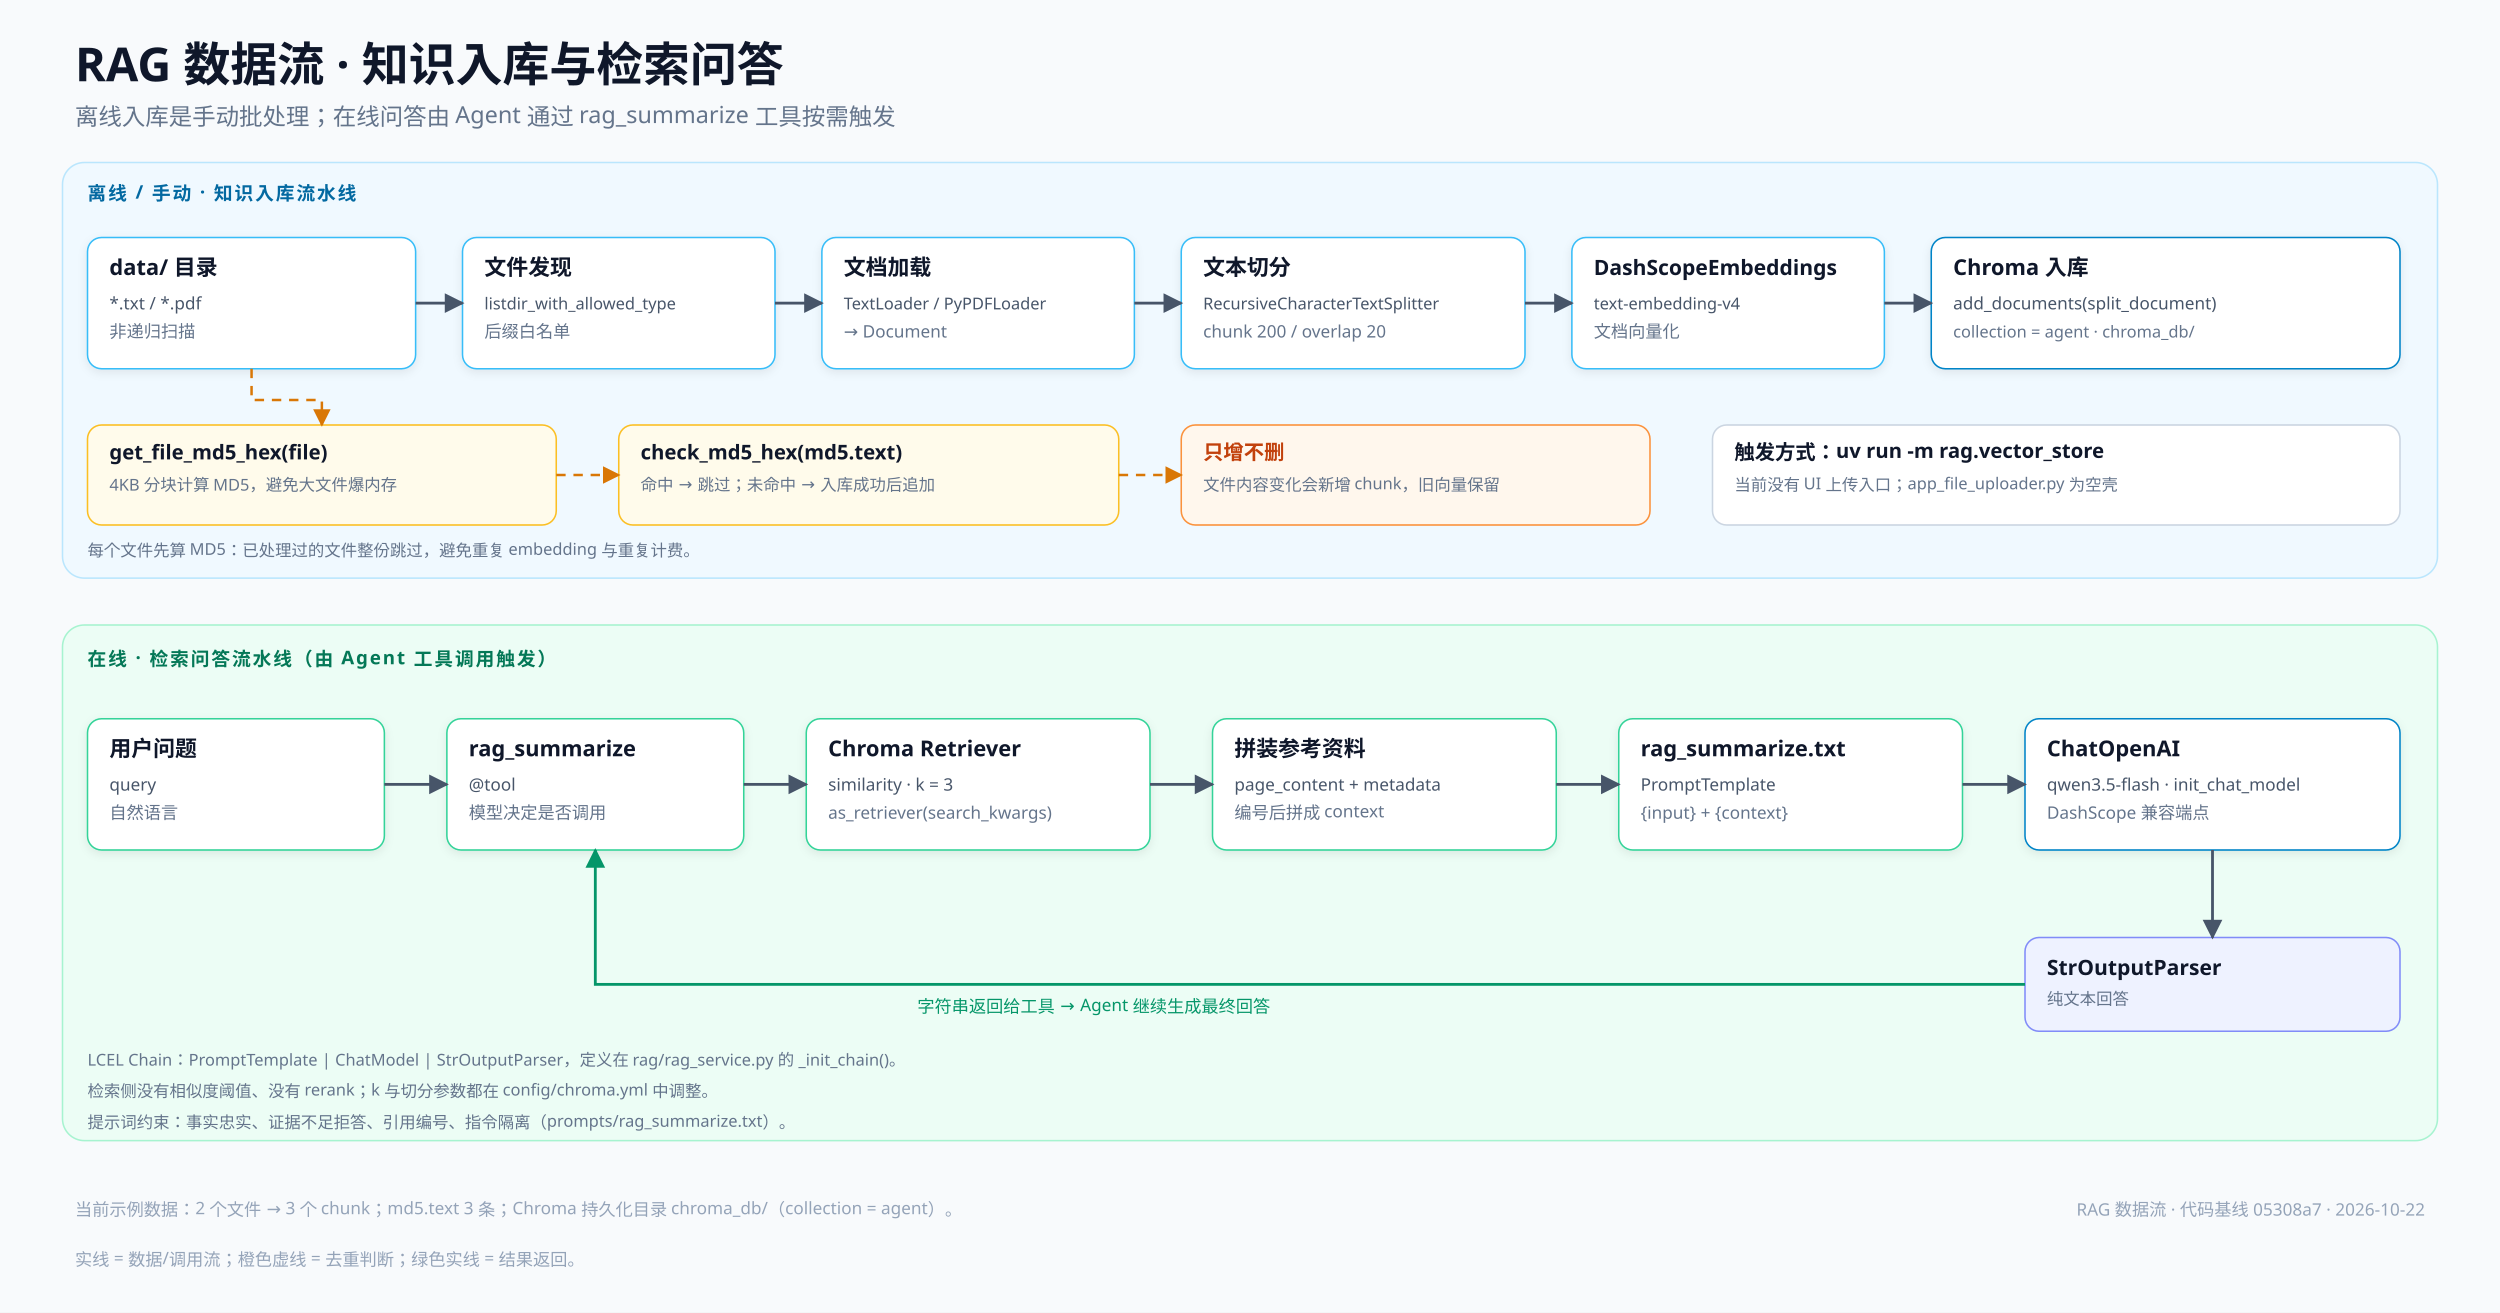
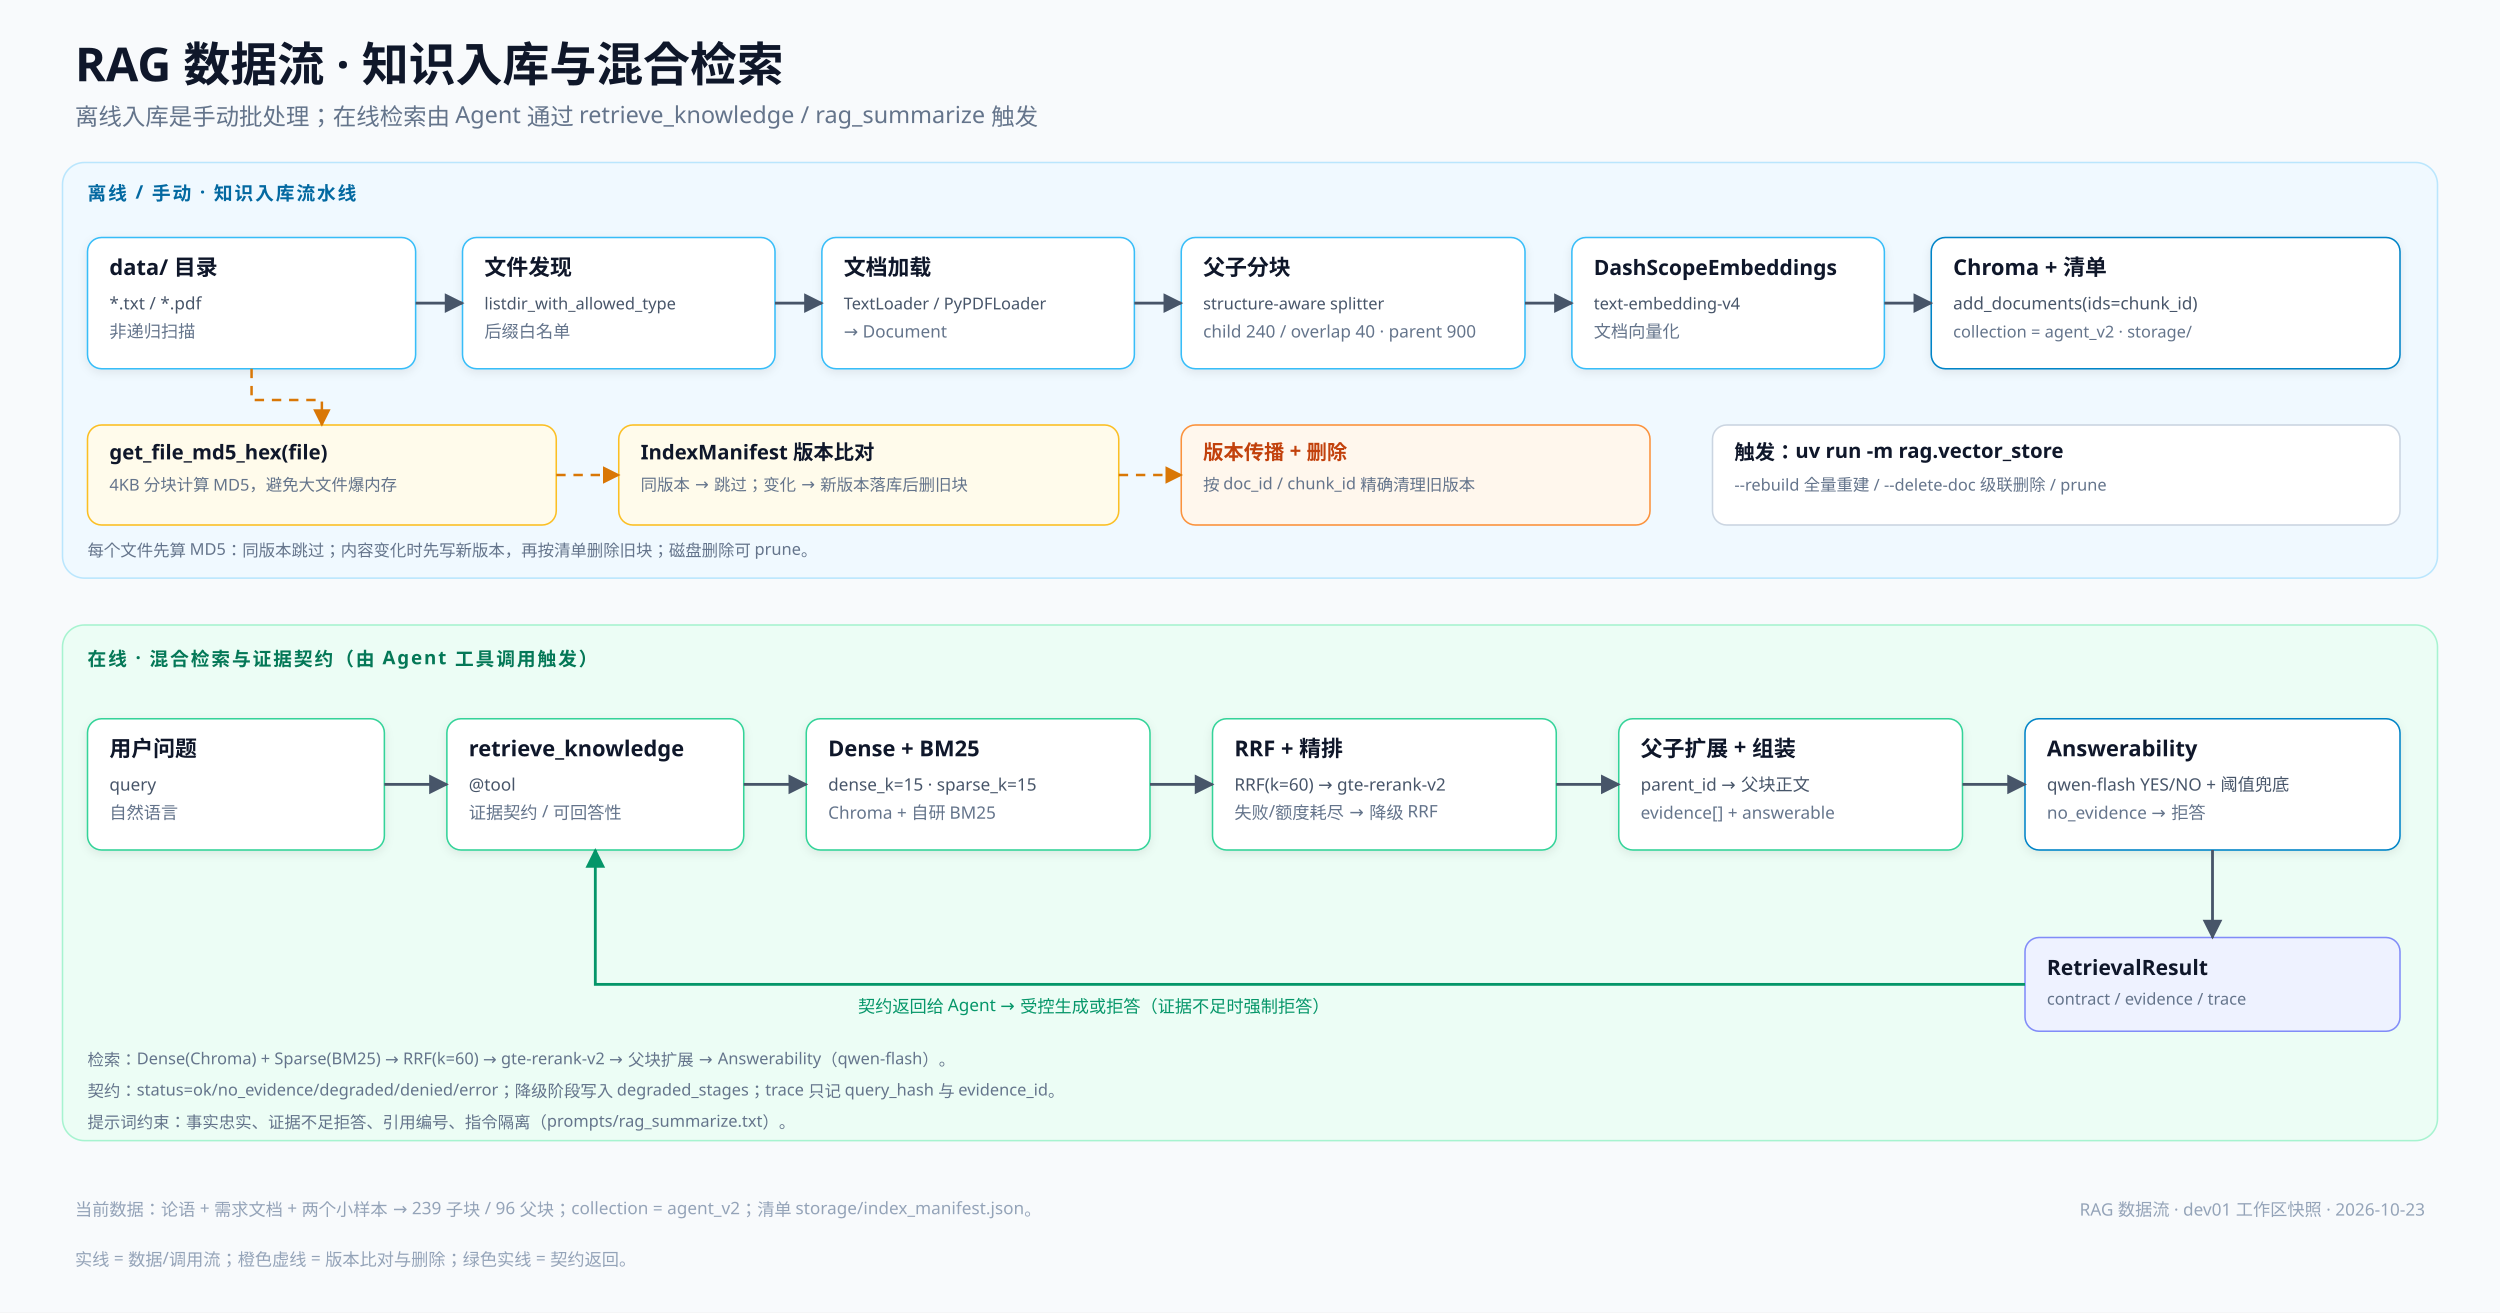
<svg xmlns="http://www.w3.org/2000/svg" width="1600" height="840" viewBox="0 0 1600 840" role="img" aria-labelledby="ragTitle ragDesc">
  <defs>
    <marker id="arrow" viewBox="0 0 10 10" refX="9" refY="5" markerWidth="7" markerHeight="7" orient="auto">
      <path d="M 0 0 L 10 5 L 0 10 z" fill="#475569" />
    </marker>
    <marker id="arrowDash" viewBox="0 0 10 10" refX="9" refY="5" markerWidth="7" markerHeight="7" orient="auto">
      <path d="M 0 0 L 10 5 L 0 10 z" fill="#d97706" />
    </marker>
    <marker id="arrowBack" viewBox="0 0 10 10" refX="9" refY="5" markerWidth="7" markerHeight="7" orient="auto">
      <path d="M 0 0 L 10 5 L 0 10 z" fill="#059669" />
    </marker>
    <filter id="shadow" x="-10%" y="-10%" width="120%" height="120%">
      <feDropShadow dx="0" dy="2" stdDeviation="3" flood-color="#0f172a" flood-opacity="0.08" />
    </filter>
  </defs>
  <rect width="1600" height="840" fill="#f8fafc" />
  <g font-family="Microsoft YaHei, PingFang SC, Segoe UI, sans-serif">
-     <text x="48" y="52" font-size="30" font-weight="700" fill="#0f172a">RAG 数据流 · 知识入库与检索问答</text>
-     <text x="48" y="80" font-size="15" fill="#64748b">离线入库是手动批处理；在线问答由 Agent 通过 rag_summarize 工具按需触发</text>
+     <text x="48" y="52" font-size="30" font-weight="700" fill="#0f172a">RAG 数据流 · 知识入库与混合检索</text>
+     <text x="48" y="80" font-size="15" fill="#64748b">离线入库是手动批处理；在线检索由 Agent 通过 retrieve_knowledge / rag_summarize 触发</text>
    <rect x="40" y="104" width="1520" height="266" rx="14" fill="#f0f9ff" stroke="#bae6fd" />
    <text x="56" y="128" font-size="12" font-weight="600" fill="#0369a1" letter-spacing="1.2">离线 / 手动 · 知识入库流水线</text>
    <rect x="56" y="152" width="210" height="84" rx="9" fill="#ffffff" stroke="#38bdf8" filter="url(#shadow)" />
    <text x="70" y="176" font-size="14" font-weight="700" fill="#0f172a">data/ 目录</text>
    <text x="70" y="198" font-size="11" fill="#475569">*.txt / *.pdf</text>
    <text x="70" y="216" font-size="11" fill="#64748b">非递归扫描</text>
    <rect x="296" y="152" width="200" height="84" rx="9" fill="#ffffff" stroke="#38bdf8" filter="url(#shadow)" />
    <text x="310" y="176" font-size="14" font-weight="700" fill="#0f172a">文件发现</text>
    <text x="310" y="198" font-size="10.5" fill="#475569">listdir_with_allowed_type</text>
    <text x="310" y="216" font-size="11" fill="#64748b">后缀白名单</text>
    <rect x="526" y="152" width="200" height="84" rx="9" fill="#ffffff" stroke="#38bdf8" filter="url(#shadow)" />
    <text x="540" y="176" font-size="14" font-weight="700" fill="#0f172a">文档加载</text>
    <text x="540" y="198" font-size="10.5" fill="#475569">TextLoader / PyPDFLoader</text>
    <text x="540" y="216" font-size="11" fill="#64748b">→ Document</text>
    <rect x="756" y="152" width="220" height="84" rx="9" fill="#ffffff" stroke="#38bdf8" filter="url(#shadow)" />
-     <text x="770" y="176" font-size="14" font-weight="700" fill="#0f172a">文本切分</text>
-     <text x="770" y="198" font-size="10.5" fill="#475569">RecursiveCharacterTextSplitter</text>
-     <text x="770" y="216" font-size="11" fill="#64748b">chunk 200 / overlap 20</text>
+     <text x="770" y="176" font-size="14" font-weight="700" fill="#0f172a">父子分块</text>
+     <text x="770" y="198" font-size="10.5" fill="#475569">structure-aware splitter</text>
+     <text x="770" y="216" font-size="11" fill="#64748b">child 240 / overlap 40 · parent 900</text>
    <rect x="1006" y="152" width="200" height="84" rx="9" fill="#ffffff" stroke="#38bdf8" filter="url(#shadow)" />
    <text x="1020" y="176" font-size="13.5" font-weight="700" fill="#0f172a">DashScopeEmbeddings</text>
    <text x="1020" y="198" font-size="10.5" fill="#475569">text-embedding-v4</text>
    <text x="1020" y="216" font-size="11" fill="#64748b">文档向量化</text>
    <rect x="1236" y="152" width="300" height="84" rx="9" fill="#ffffff" stroke="#0284c7" filter="url(#shadow)" />
-     <text x="1250" y="176" font-size="14" font-weight="700" fill="#0f172a">Chroma 入库</text>
-     <text x="1250" y="198" font-size="11" fill="#475569">add_documents(split_document)</text>
-     <text x="1250" y="216" font-size="10.5" fill="#64748b">collection = agent · chroma_db/</text>
+     <text x="1250" y="176" font-size="14" font-weight="700" fill="#0f172a">Chroma + 清单</text>
+     <text x="1250" y="198" font-size="11" fill="#475569">add_documents(ids=chunk_id)</text>
+     <text x="1250" y="216" font-size="10.5" fill="#64748b">collection = agent_v2 · storage/</text>
    <path d="M266 194 H296" fill="none" stroke="#475569" stroke-width="1.8" marker-end="url(#arrow)" />
    <path d="M496 194 H526" fill="none" stroke="#475569" stroke-width="1.8" marker-end="url(#arrow)" />
    <path d="M726 194 H756" fill="none" stroke="#475569" stroke-width="1.8" marker-end="url(#arrow)" />
    <path d="M976 194 H1006" fill="none" stroke="#475569" stroke-width="1.8" marker-end="url(#arrow)" />
    <path d="M1206 194 H1236" fill="none" stroke="#475569" stroke-width="1.8" marker-end="url(#arrow)" />
    <rect x="56" y="272" width="300" height="64" rx="9" fill="#fffbeb" stroke="#fbbf24" />
    <text x="70" y="294" font-size="13" font-weight="700" fill="#0f172a">get_file_md5_hex(file)</text>
    <text x="70" y="314" font-size="10.5" fill="#64748b">4KB 分块计算 MD5，避免大文件爆内存</text>
    <rect x="396" y="272" width="320" height="64" rx="9" fill="#fffbeb" stroke="#fbbf24" />
-     <text x="410" y="294" font-size="13" font-weight="700" fill="#0f172a">check_md5_hex(md5.text)</text>
-     <text x="410" y="314" font-size="10.5" fill="#64748b">命中 → 跳过；未命中 → 入库成功后追加</text>
+     <text x="410" y="294" font-size="13" font-weight="700" fill="#0f172a">IndexManifest 版本比对</text>
+     <text x="410" y="314" font-size="10.5" fill="#64748b">同版本 → 跳过；变化 → 新版本落库后删旧块</text>
    <rect x="756" y="272" width="300" height="64" rx="9" fill="#fff7ed" stroke="#fb923c" />
-     <text x="770" y="294" font-size="13" font-weight="700" fill="#c2410c">只增不删</text>
-     <text x="770" y="314" font-size="10.5" fill="#64748b">文件内容变化会新增 chunk，旧向量保留</text>
+     <text x="770" y="294" font-size="13" font-weight="700" fill="#c2410c">版本传播 + 删除</text>
+     <text x="770" y="314" font-size="10.5" fill="#64748b">按 doc_id / chunk_id 精确清理旧版本</text>
    <rect x="1096" y="272" width="440" height="64" rx="9" fill="#ffffff" stroke="#cbd5e1" />
-     <text x="1110" y="294" font-size="13" font-weight="700" fill="#0f172a">触发方式：uv run -m rag.vector_store</text>
-     <text x="1110" y="314" font-size="10.5" fill="#64748b">当前没有 UI 上传入口；app_file_uploader.py 为空壳</text>
+     <text x="1110" y="294" font-size="13" font-weight="700" fill="#0f172a">触发：uv run -m rag.vector_store</text>
+     <text x="1110" y="314" font-size="10.5" fill="#64748b">--rebuild 全量重建 / --delete-doc 级联删除 / prune</text>
    <path d="M161 236 V256 H206 V272" fill="none" stroke="#d97706" stroke-width="1.6" stroke-dasharray="6 5" marker-end="url(#arrowDash)" />
    <path d="M356 304 H396" fill="none" stroke="#d97706" stroke-width="1.6" stroke-dasharray="6 5" marker-end="url(#arrowDash)" />
    <path d="M716 304 H756" fill="none" stroke="#d97706" stroke-width="1.6" stroke-dasharray="6 5" marker-end="url(#arrowDash)" />
-     <text x="56" y="356" font-size="10.5" fill="#64748b">每个文件先算 MD5：已处理过的文件整份跳过，避免重复 embedding 与重复计费。</text>
+     <text x="56" y="356" font-size="10.5" fill="#64748b">每个文件先算 MD5：同版本跳过；内容变化时先写新版本，再按清单删除旧块；磁盘删除可 prune。</text>
    <rect x="40" y="400" width="1520" height="330" rx="14" fill="#ecfdf5" stroke="#a7f3d0" />
-     <text x="56" y="426" font-size="12" font-weight="600" fill="#047857" letter-spacing="1.2">在线 · 检索问答流水线（由 Agent 工具调用触发）</text>
+     <text x="56" y="426" font-size="12" font-weight="600" fill="#047857" letter-spacing="1.2">在线 · 混合检索与证据契约（由 Agent 工具调用触发）</text>
    <rect x="56" y="460" width="190" height="84" rx="9" fill="#ffffff" stroke="#34d399" filter="url(#shadow)" />
    <text x="70" y="484" font-size="14" font-weight="700" fill="#0f172a">用户问题</text>
    <text x="70" y="506" font-size="11" fill="#475569">query</text>
    <text x="70" y="524" font-size="11" fill="#64748b">自然语言</text>
    <rect x="286" y="460" width="190" height="84" rx="9" fill="#ffffff" stroke="#34d399" filter="url(#shadow)" />
-     <text x="300" y="484" font-size="14" font-weight="700" fill="#0f172a">rag_summarize</text>
+     <text x="300" y="484" font-size="14" font-weight="700" fill="#0f172a">retrieve_knowledge</text>
    <text x="300" y="506" font-size="11" fill="#475569">@tool</text>
-     <text x="300" y="524" font-size="11" fill="#64748b">模型决定是否调用</text>
+     <text x="300" y="524" font-size="11" fill="#64748b">证据契约 / 可回答性</text>
    <rect x="516" y="460" width="220" height="84" rx="9" fill="#ffffff" stroke="#34d399" filter="url(#shadow)" />
-     <text x="530" y="484" font-size="14" font-weight="700" fill="#0f172a">Chroma Retriever</text>
-     <text x="530" y="506" font-size="11" fill="#475569">similarity · k = 3</text>
-     <text x="530" y="524" font-size="11" fill="#64748b">as_retriever(search_kwargs)</text>
+     <text x="530" y="484" font-size="14" font-weight="700" fill="#0f172a">Dense + BM25</text>
+     <text x="530" y="506" font-size="11" fill="#475569">dense_k=15 · sparse_k=15</text>
+     <text x="530" y="524" font-size="11" fill="#64748b">Chroma + 自研 BM25</text>
    <rect x="776" y="460" width="220" height="84" rx="9" fill="#ffffff" stroke="#34d399" filter="url(#shadow)" />
-     <text x="790" y="484" font-size="14" font-weight="700" fill="#0f172a">拼装参考资料</text>
-     <text x="790" y="506" font-size="11" fill="#475569">page_content + metadata</text>
-     <text x="790" y="524" font-size="11" fill="#64748b">编号后拼成 context</text>
+     <text x="790" y="484" font-size="14" font-weight="700" fill="#0f172a">RRF + 精排</text>
+     <text x="790" y="506" font-size="11" fill="#475569">RRF(k=60) → gte-rerank-v2</text>
+     <text x="790" y="524" font-size="11" fill="#64748b">失败/额度耗尽 → 降级 RRF</text>
    <rect x="1036" y="460" width="220" height="84" rx="9" fill="#ffffff" stroke="#34d399" filter="url(#shadow)" />
-     <text x="1050" y="484" font-size="14" font-weight="700" fill="#0f172a">rag_summarize.txt</text>
-     <text x="1050" y="506" font-size="11" fill="#475569">PromptTemplate</text>
-     <text x="1050" y="524" font-size="11" fill="#64748b">{input} + {context}</text>
+     <text x="1050" y="484" font-size="14" font-weight="700" fill="#0f172a">父子扩展 + 组装</text>
+     <text x="1050" y="506" font-size="11" fill="#475569">parent_id → 父块正文</text>
+     <text x="1050" y="524" font-size="11" fill="#64748b">evidence[] + answerable</text>
    <rect x="1296" y="460" width="240" height="84" rx="9" fill="#ffffff" stroke="#0284c7" filter="url(#shadow)" />
-     <text x="1310" y="484" font-size="14" font-weight="700" fill="#0f172a">ChatOpenAI</text>
-     <text x="1310" y="506" font-size="11" fill="#475569">qwen3.5-flash · init_chat_model</text>
-     <text x="1310" y="524" font-size="11" fill="#64748b">DashScope 兼容端点</text>
+     <text x="1310" y="484" font-size="14" font-weight="700" fill="#0f172a">Answerability</text>
+     <text x="1310" y="506" font-size="11" fill="#475569">qwen-flash YES/NO + 阈值兜底</text>
+     <text x="1310" y="524" font-size="11" fill="#64748b">no_evidence → 拒答</text>
    <path d="M246 502 H286" fill="none" stroke="#475569" stroke-width="1.8" marker-end="url(#arrow)" />
    <path d="M476 502 H516" fill="none" stroke="#475569" stroke-width="1.8" marker-end="url(#arrow)" />
    <path d="M736 502 H776" fill="none" stroke="#475569" stroke-width="1.8" marker-end="url(#arrow)" />
    <path d="M996 502 H1036" fill="none" stroke="#475569" stroke-width="1.8" marker-end="url(#arrow)" />
    <path d="M1256 502 H1296" fill="none" stroke="#475569" stroke-width="1.8" marker-end="url(#arrow)" />
    <rect x="1296" y="600" width="240" height="60" rx="9" fill="#eef2ff" stroke="#818cf8" />
-     <text x="1310" y="624" font-size="13.5" font-weight="700" fill="#0f172a">StrOutputParser</text>
-     <text x="1310" y="643" font-size="10.5" fill="#64748b">纯文本回答</text>
+     <text x="1310" y="624" font-size="13.5" font-weight="700" fill="#0f172a">RetrievalResult</text>
+     <text x="1310" y="643" font-size="10.5" fill="#64748b">contract / evidence / trace</text>
    <path d="M1416 544 V600" fill="none" stroke="#475569" stroke-width="1.8" marker-end="url(#arrow)" />
    <path d="M1296 630 H381 V544" fill="none" stroke="#059669" stroke-width="1.8" marker-end="url(#arrowBack)" />
-     <text x="700" y="648" font-size="11" fill="#059669" text-anchor="middle">字符串返回给工具 → Agent 继续生成最终回答</text>
-     <text x="56" y="682" font-size="10.5" fill="#64748b">LCEL Chain：PromptTemplate | ChatModel | StrOutputParser，定义在 rag/rag_service.py 的 _init_chain()。</text>
-     <text x="56" y="702" font-size="10.5" fill="#64748b">检索侧没有相似度阈值、没有 rerank；k 与切分参数都在 config/chroma.yml 中调整。</text>
+     <text x="700" y="648" font-size="11" fill="#059669" text-anchor="middle">契约返回给 Agent → 受控生成或拒答（证据不足时强制拒答）</text>
+     <text x="56" y="682" font-size="10.5" fill="#64748b">检索：Dense(Chroma) + Sparse(BM25) → RRF(k=60) → gte-rerank-v2 → 父块扩展 → Answerability（qwen-flash）。</text>
+     <text x="56" y="702" font-size="10.5" fill="#64748b">契约：status=ok/no_evidence/degraded/denied/error；降级阶段写入 degraded_stages；trace 只记 query_hash 与 evidence_id。</text>
    <text x="56" y="722" font-size="10.5" fill="#64748b">提示词约束：事实忠实、证据不足拒答、引用编号、指令隔离（prompts/rag_summarize.txt）。</text>
-     <text x="48" y="778" font-size="11" fill="#94a3b8">当前示例数据：2 个文件 → 3 个 chunk；md5.text 3 条；Chroma 持久化目录 chroma_db/（collection = agent）。</text>
-     <text x="1552" y="778" font-size="11" fill="#94a3b8" text-anchor="end">RAG 数据流 · 代码基线 05308a7 · 2026-10-22</text>
-     <text x="48" y="810" font-size="11" fill="#94a3b8">实线 = 数据/调用流；橙色虚线 = 去重判断；绿色实线 = 结果返回。</text>
+     <text x="48" y="778" font-size="11" fill="#94a3b8">当前数据：论语 + 需求文档 + 两个小样本 → 239 子块 / 96 父块；collection = agent_v2；清单 storage/index_manifest.json。</text>
+     <text x="1552" y="778" font-size="11" fill="#94a3b8" text-anchor="end">RAG 数据流 · dev01 工作区快照 · 2026-10-23</text>
+     <text x="48" y="810" font-size="11" fill="#94a3b8">实线 = 数据/调用流；橙色虚线 = 版本比对与删除；绿色实线 = 契约返回。</text>
  </g>
</svg>
